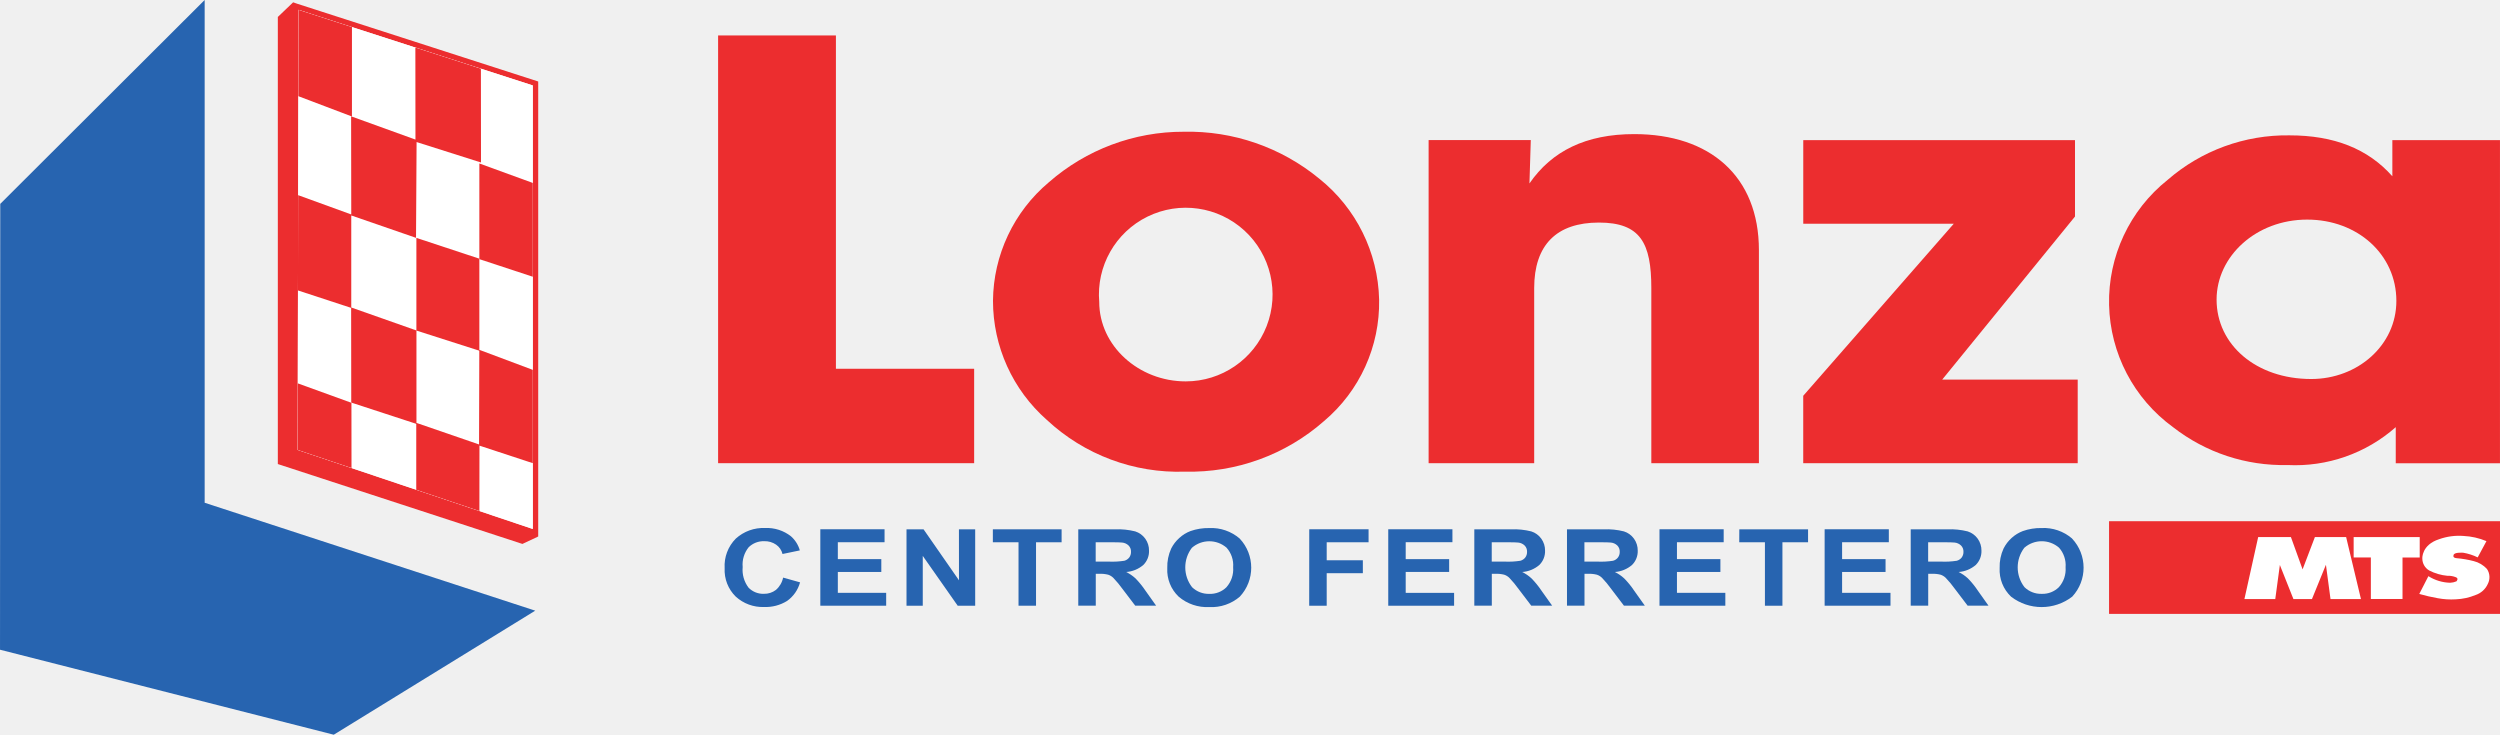
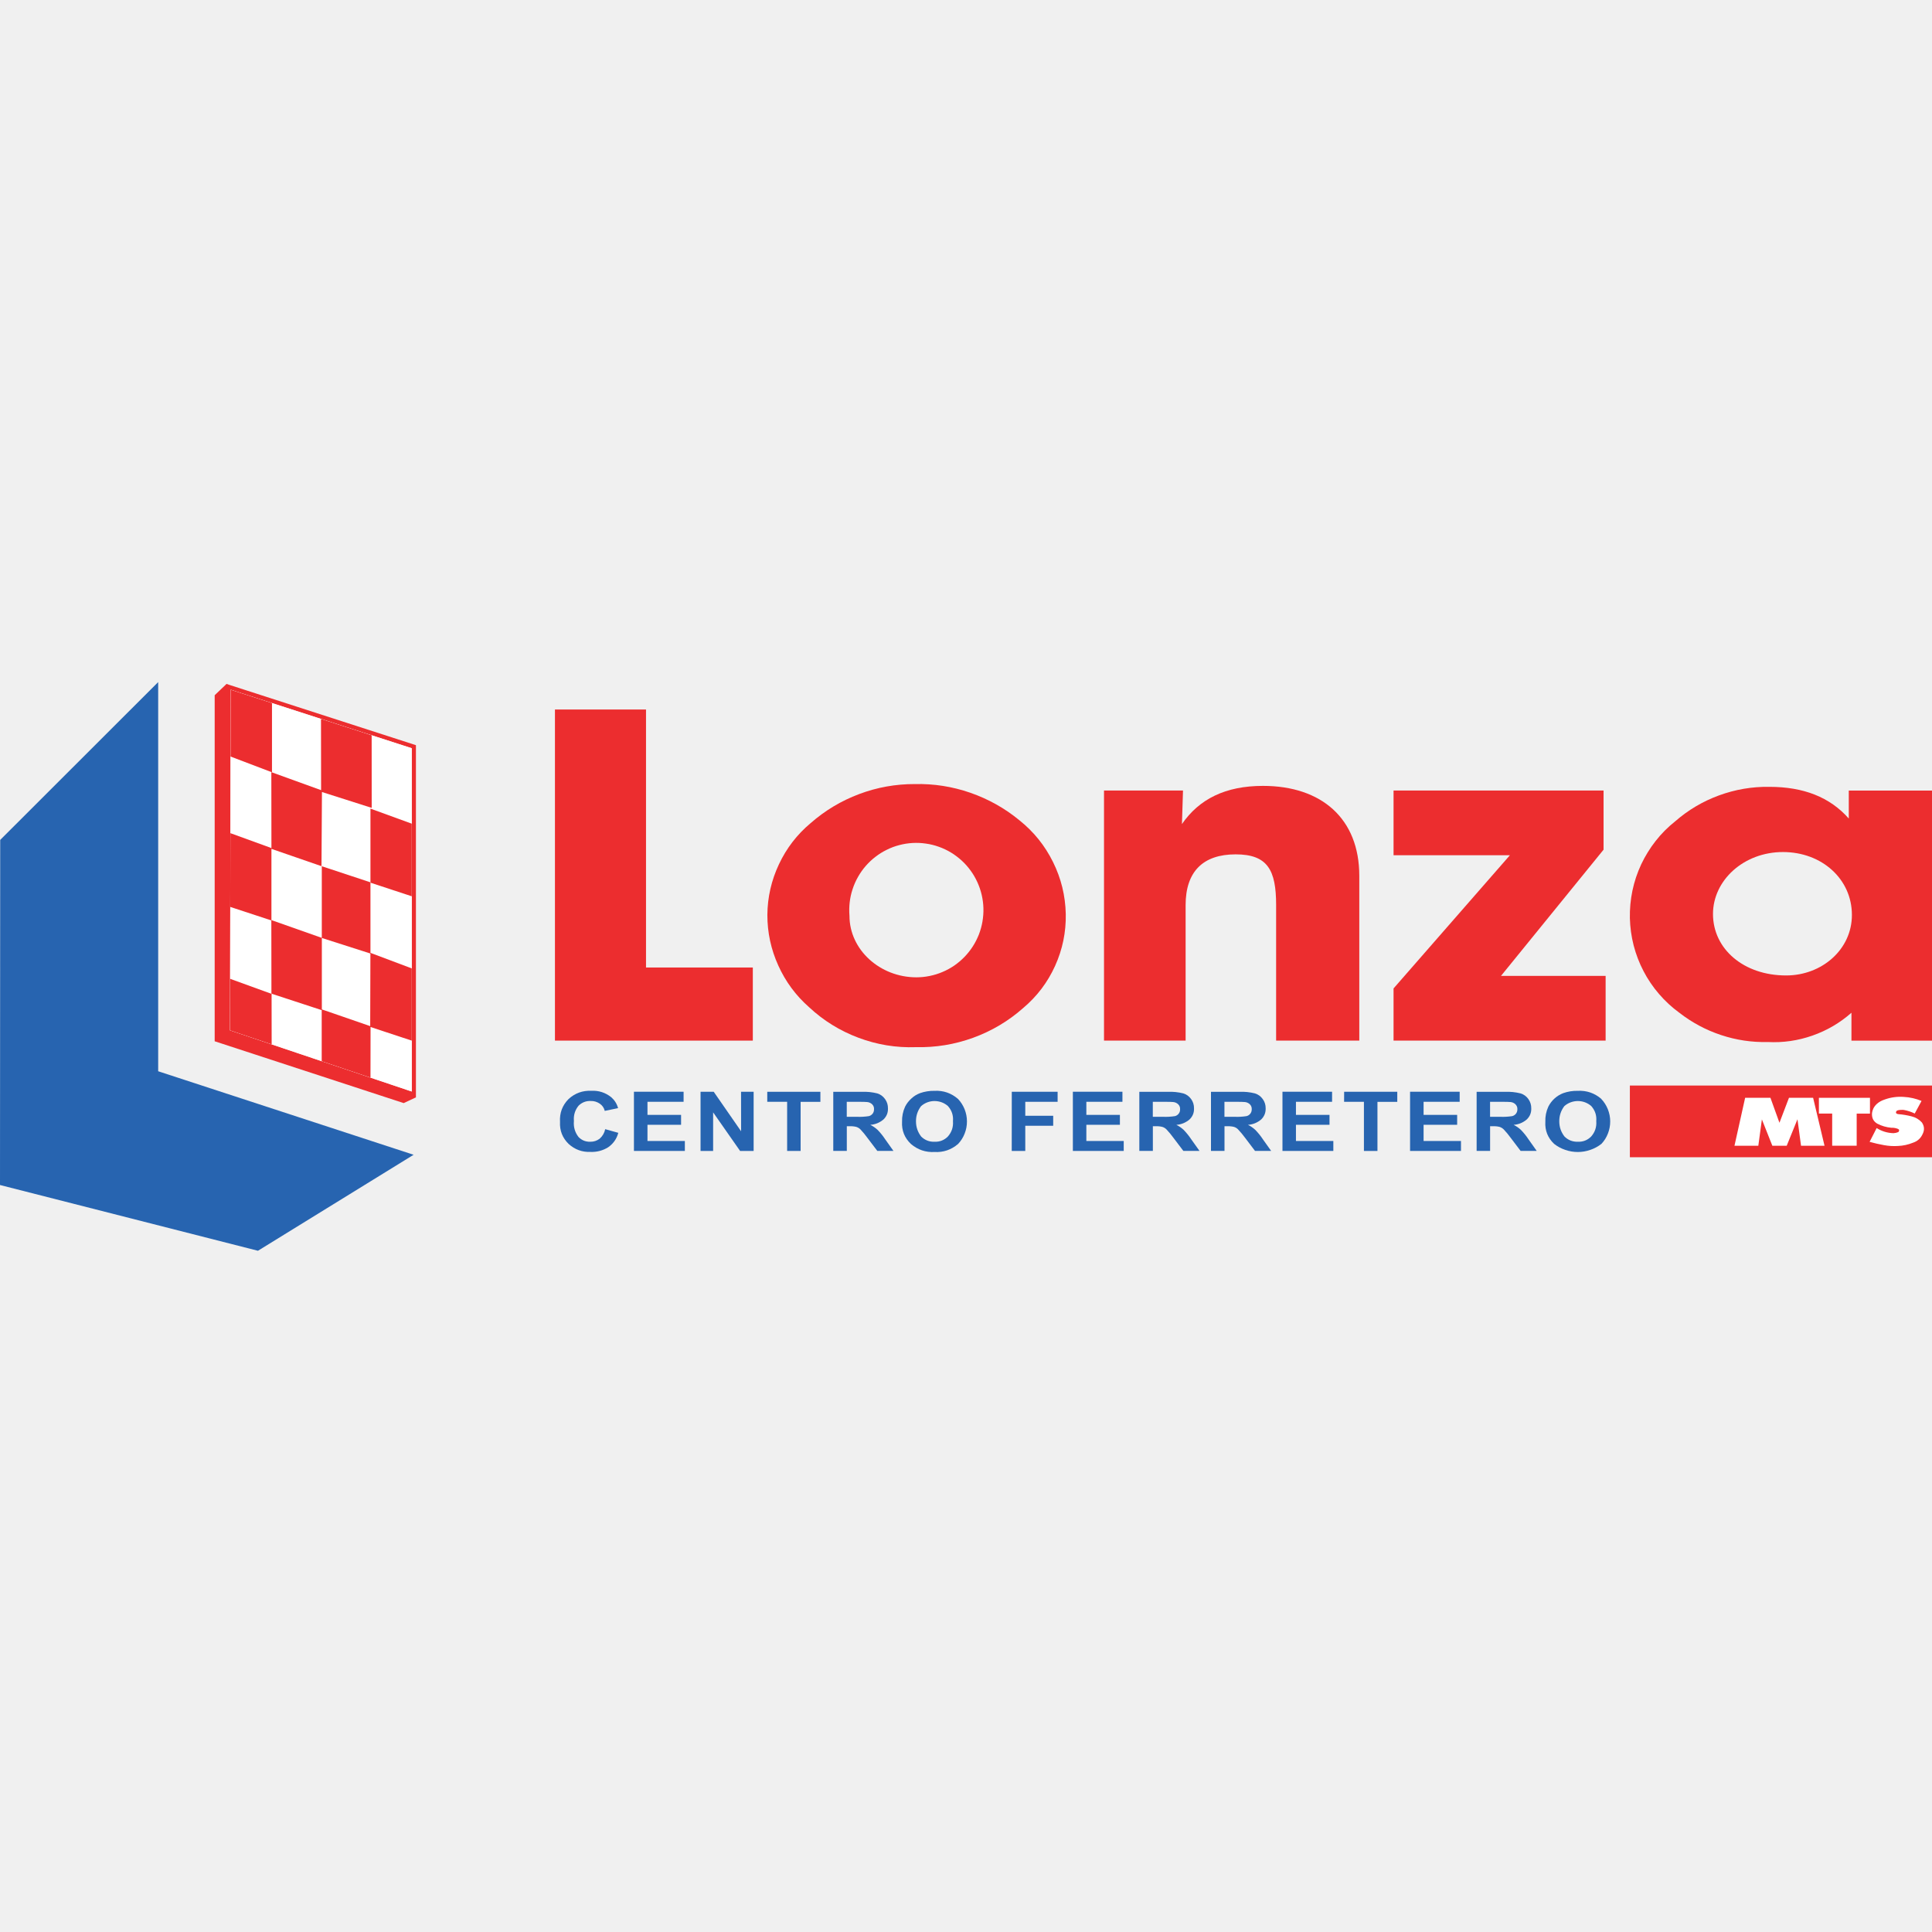
- <svg xmlns="http://www.w3.org/2000/svg" width="200" height="58.778" viewBox="0 0 200 58.778">
+ <svg xmlns="http://www.w3.org/2000/svg" width="200" zoomAndPan="magnify" viewBox="0 0 150 150" height="200" preserveAspectRatio="xMidYMid meet" version="1.0">
  <defs>
-     <clipPath id="clip-path">
-       <path id="Trazado_186" data-name="Trazado 186" d="M98.884,705.586l18.742,6.048v35.482l-18.812-6.324Z" transform="translate(-98.814 -705.586)" fill="none" clip-rule="evenodd" />
+     <clipPath id="ae1717cf9a">
+       <path d="M 0 52.91 L 33 52.91 L 33 97.16 L 0 97.16 Z M 0 52.91 " clip-rule="nonzero" />
+     </clipPath>
+     <clipPath id="69eee91102">
+       <path d="M 17.859 75 L 22 75 L 22 83 L 17.859 83 Z M 17.859 75 " clip-rule="nonzero" />
+     </clipPath>
+     <clipPath id="bb08db30bd">
+       <path d="M 17.91 53.551 L 31.969 58.094 L 31.969 84.746 L 17.859 79.996 Z M 17.91 53.551 " clip-rule="evenodd" />
+     </clipPath>
+     <clipPath id="df148162b2">
+       <path d="M 28 62 L 32 62 L 32 70 L 28 70 Z M 28 62 " clip-rule="nonzero" />
+     </clipPath>
+     <clipPath id="776dd301ca">
+       <path d="M 17.91 53.551 L 31.969 58.094 L 31.969 84.746 L 17.859 79.996 Z M 17.91 53.551 " clip-rule="evenodd" />
+     </clipPath>
+     <clipPath id="3db0fd4624">
+       <path d="M 17.859 55 L 32 55 L 32 85 L 17.859 85 Z M 17.859 55 " clip-rule="nonzero" />
+     </clipPath>
+     <clipPath id="cc07e674c7">
+       <path d="M 17.91 53.551 L 31.969 58.094 L 31.969 84.746 L 17.859 79.996 Z M 17.91 53.551 " clip-rule="evenodd" />
+     </clipPath>
+     <clipPath id="b6ba86a5f6">
+       <path d="M 17.859 53.551 L 22 53.551 L 22 60 L 17.859 60 Z M 17.859 53.551 " clip-rule="nonzero" />
+     </clipPath>
+     <clipPath id="4290597545">
+       <path d="M 17.91 53.551 L 31.969 58.094 L 31.969 84.746 L 17.859 79.996 Z M 17.91 53.551 " clip-rule="evenodd" />
    </clipPath>
  </defs>
-   <g id="Grupo_68" data-name="Grupo 68" transform="translate(-54.463 -704.117)">
-     <g id="Grupo_32" data-name="Grupo 32" transform="translate(111.911 706.953)">
-       <path id="Trazado_159" data-name="Trazado 159" d="M170.89,709.4h-9.425v34.219h20.484v-7.554H170.89Z" transform="translate(-161.465 -709.4)" fill="#ec2d2f" fill-rule="evenodd" />
-       <path id="Trazado_160" data-name="Trazado 160" d="M228.524,727.5a16.49,16.49,0,0,0-10.841-3.752,16.318,16.318,0,0,0-10.787,4.041,12.518,12.518,0,0,0-4.471,9.483,12.7,12.7,0,0,0,4.306,9.528,15.435,15.435,0,0,0,11.059,4.141,16.24,16.24,0,0,0,11.117-4.045,12.413,12.413,0,0,0,4.409-9.718A12.757,12.757,0,0,0,228.524,727.5Zm-10.68,16.22c-3.757,0-6.919-2.84-6.919-6.354a6.946,6.946,0,1,1,6.919,6.354Z" transform="translate(-180.434 -716.045)" fill="#ec2d2f" fill-rule="evenodd" />
-       <path id="Trazado_161" data-name="Trazado 161" d="M283.792,724.1c-3.868,0-6.592,1.346-8.388,3.947l.107-3.468h-8.174v25.847h8.446V736.42c0-3.46,1.8-5.243,5.177-5.243,3.323,0,4.194,1.635,4.194,5.243v14.007h8.607V733.39C293.762,727.47,289.84,724.1,283.792,724.1Z" transform="translate(-210.496 -716.208)" fill="#ec2d2f" fill-rule="evenodd" />
-       <path id="Trazado_162" data-name="Trazado 162" d="M344.9,731.107v-6.114H323.161v6.692H335.2l-12.042,13.763v5.391h21.958v-6.688H334.278Z" transform="translate(-236.348 -716.621)" fill="#ec2d2f" fill-rule="evenodd" />
-       <path id="Trazado_163" data-name="Trazado 163" d="M391.39,724.67v2.89c-1.961-2.213-4.685-3.274-8.228-3.274a14.537,14.537,0,0,0-9.751,3.563,12.436,12.436,0,0,0,.434,19.782,14.352,14.352,0,0,0,9.156,3.03,12.169,12.169,0,0,0,8.661-3.03v2.886H400V724.67ZM384.9,743.779c-4.409,0-7.571-2.745-7.571-6.353,0-3.467,3.162-6.4,7.245-6.4,4.033,0,7.137,2.794,7.137,6.5C391.716,741.084,388.612,743.779,384.9,743.779Z" transform="translate(-257.45 -716.294)" fill="#ec2d2f" fill-rule="evenodd" />
-     </g>
-     <path id="Trazado_164" data-name="Trazado 164" d="M54.484,720.427l16.352-16.311v40.222l26.445,8.632-16.117,9.924-26.7-6.8Z" transform="translate(0 0)" fill="#2764b0" />
-     <path id="Trazado_165" data-name="Trazado 165" d="M97.368,704.566l-.281-.1h0l-1.226,1.172v35.767l19.568,6.39,1.263-.594-.2-.069h0l.2.07V710.8Zm.149.5,18.742,6.048V746.6l-18.812-6.325Z" transform="translate(-19.172 -0.164)" fill="#ec2d2f" fill-rule="evenodd" />
-     <g id="Grupo_33" data-name="Grupo 33" transform="translate(112.436 746.357)">
-       <path id="Trazado_166" data-name="Trazado 166" d="M166.541,787.748a1.523,1.523,0,0,1-.958.31,1.632,1.632,0,0,1-1.229-.49,2.362,2.362,0,0,1-.471-1.653,2.2,2.2,0,0,1,.477-1.58,1.7,1.7,0,0,1,1.251-.487,1.585,1.585,0,0,1,.945.276,1.272,1.272,0,0,1,.515.749l1.384-.288a2.353,2.353,0,0,0-.708-1.128,3.121,3.121,0,0,0-2.067-.664,3.278,3.278,0,0,0-2.345.847,3.088,3.088,0,0,0-.894,2.37,2.967,2.967,0,0,0,.888,2.272,3.192,3.192,0,0,0,2.269.831,3.257,3.257,0,0,0,1.836-.484,2.684,2.684,0,0,0,1.04-1.488l-1.356-.38A1.774,1.774,0,0,1,166.541,787.748Z" transform="translate(-162.442 -782.793)" fill="#2764b0" fill-rule="evenodd" />
-       <path id="Trazado_167" data-name="Trazado 167" d="M178.1,786.4h3.479v-1.027H178.1v-1.352h3.738v-1.037H176.7V789.1h5.268v-1.03H178.1Z" transform="translate(-169.047 -782.883)" fill="#2764b0" fill-rule="evenodd" />
-       <path id="Trazado_168" data-name="Trazado 168" d="M193.737,787.067l-2.835-4.08h-1.362V789.1h1.3v-3.985l2.794,3.985h1.4v-6.112h-1.3Z" transform="translate(-174.992 -782.883)" fill="#2764b0" fill-rule="evenodd" />
-       <path id="Trazado_169" data-name="Trazado 169" d="M202.4,784.024h2.054V789.1h1.4v-5.075H207.9v-1.037h-5.5Z" transform="translate(-180.945 -782.883)" fill="#2764b0" fill-rule="evenodd" />
-       <path id="Trazado_170" data-name="Trazado 170" d="M219.709,786.918a3.184,3.184,0,0,0-.749-.512,2.35,2.35,0,0,0,1.372-.562,1.524,1.524,0,0,0,.458-1.138,1.6,1.6,0,0,0-.3-.964,1.571,1.571,0,0,0-.806-.585,5.631,5.631,0,0,0-1.612-.164h-2.942V789.1h1.4v-2.55h.285a2.516,2.516,0,0,1,.7.07,1.052,1.052,0,0,1,.42.256,8.162,8.162,0,0,1,.74.894l1.011,1.33h1.672l-.847-1.191A7.086,7.086,0,0,0,219.709,786.918Zm-2.149-1.343h-1.037v-1.548h1.09c.569,0,.907.006,1.021.023a.855.855,0,0,1,.525.24.669.669,0,0,1,.189.5.729.729,0,0,1-.142.458.747.747,0,0,1-.392.259A6.312,6.312,0,0,1,217.56,785.574Z" transform="translate(-186.841 -782.886)" fill="#2764b0" fill-rule="evenodd" />
-       <path id="Trazado_171" data-name="Trazado 171" d="M231.744,782.8a4.267,4.267,0,0,0-1.495.241,2.774,2.774,0,0,0-.894.553,2.87,2.87,0,0,0-.645.838,3.505,3.505,0,0,0-.316,1.567,2.944,2.944,0,0,0,.913,2.291,3.506,3.506,0,0,0,2.455.831,3.468,3.468,0,0,0,2.436-.834,3.4,3.4,0,0,0-.01-4.646A3.476,3.476,0,0,0,231.744,782.8Zm1.384,4.734a1.862,1.862,0,0,1-1.372.531,1.9,1.9,0,0,1-1.378-.534,2.585,2.585,0,0,1-.016-3.151,2.116,2.116,0,0,1,2.777-.009,2.1,2.1,0,0,1,.525,1.567A2.153,2.153,0,0,1,233.128,787.532Z" transform="translate(-192.985 -782.795)" fill="#2764b0" fill-rule="evenodd" />
-       <path id="Trazado_172" data-name="Trazado 172" d="M249.542,789.1h1.4v-2.6h2.892v-1.034h-2.892v-1.444h3.35v-1.037h-4.746Z" transform="translate(-202.779 -782.883)" fill="#2764b0" fill-rule="evenodd" />
-       <path id="Trazado_173" data-name="Trazado 173" d="M262.716,786.4h3.476v-1.027h-3.476v-1.352h3.738v-1.037H261.32V789.1h5.268v-1.03h-3.871Z" transform="translate(-208.233 -782.883)" fill="#2764b0" fill-rule="evenodd" />
-       <path id="Trazado_174" data-name="Trazado 174" d="M278.718,786.918a3.1,3.1,0,0,0-.746-.512,2.348,2.348,0,0,0,1.371-.562,1.524,1.524,0,0,0,.459-1.138,1.607,1.607,0,0,0-.3-.964,1.571,1.571,0,0,0-.806-.585,5.634,5.634,0,0,0-1.612-.164h-2.942V789.1h1.4v-2.55h.285a2.511,2.511,0,0,1,.7.07,1.049,1.049,0,0,1,.42.256,8.224,8.224,0,0,1,.739.894l1.012,1.33h1.671l-.847-1.191A6.835,6.835,0,0,0,278.718,786.918Zm-2.149-1.343h-1.033v-1.548h1.09c.569,0,.907.006,1.021.023a.858.858,0,0,1,.525.24.671.671,0,0,1,.189.5.725.725,0,0,1-.142.458.747.747,0,0,1-.392.259A6.33,6.33,0,0,1,276.569,785.574Z" transform="translate(-214.17 -782.886)" fill="#2764b0" fill-rule="evenodd" />
-       <path id="Trazado_175" data-name="Trazado 175" d="M292.527,786.918a3.1,3.1,0,0,0-.746-.512,2.359,2.359,0,0,0,1.372-.562,1.536,1.536,0,0,0,.458-1.138,1.6,1.6,0,0,0-.3-.964,1.571,1.571,0,0,0-.806-.585,5.632,5.632,0,0,0-1.612-.164h-2.942V789.1h1.4v-2.55h.285a2.515,2.515,0,0,1,.7.07,1.051,1.051,0,0,1,.42.256,8.147,8.147,0,0,1,.74.894l1.011,1.33h1.672l-.847-1.191A6.583,6.583,0,0,0,292.527,786.918Zm-2.149-1.343h-1.033v-1.548h1.09c.565,0,.907.006,1.021.023a.855.855,0,0,1,.525.24.669.669,0,0,1,.189.5.725.725,0,0,1-.142.458.745.745,0,0,1-.392.259A6.318,6.318,0,0,1,290.378,785.574Z" transform="translate(-220.565 -782.886)" fill="#2764b0" fill-rule="evenodd" />
-       <path id="Trazado_176" data-name="Trazado 176" d="M303.135,786.4h3.476v-1.027h-3.476v-1.352h3.738v-1.037h-5.135V789.1h5.268v-1.03h-3.871Z" transform="translate(-226.952 -782.883)" fill="#2764b0" fill-rule="evenodd" />
-       <path id="Trazado_177" data-name="Trazado 177" d="M313.622,784.024h2.054V789.1h1.4v-5.075h2.051v-1.037h-5.5Z" transform="translate(-232.455 -782.883)" fill="#2764b0" fill-rule="evenodd" />
-       <path id="Trazado_178" data-name="Trazado 178" d="M327.744,786.4h3.476v-1.027h-3.476v-1.352h3.738v-1.037h-5.135V789.1h5.268v-1.03h-3.871Z" transform="translate(-238.349 -782.883)" fill="#2764b0" fill-rule="evenodd" />
-       <path id="Trazado_179" data-name="Trazado 179" d="M358.224,783.639a3.484,3.484,0,0,0-2.446-.841,4.269,4.269,0,0,0-1.495.241,2.837,2.837,0,0,0-.9.553,2.914,2.914,0,0,0-.641.838,3.456,3.456,0,0,0-.316,1.567,2.944,2.944,0,0,0,.913,2.291,4.009,4.009,0,0,0,4.892,0,3.406,3.406,0,0,0-.01-4.646Zm-1.062,3.893a1.861,1.861,0,0,1-1.371.531,1.891,1.891,0,0,1-1.378-.534,2.585,2.585,0,0,1-.015-3.151,2.116,2.116,0,0,1,2.778-.009,2.105,2.105,0,0,1,.525,1.567A2.154,2.154,0,0,1,357.162,787.532Z" transform="translate(-250.427 -782.795)" fill="#2764b0" fill-rule="evenodd" />
-       <path id="Trazado_180" data-name="Trazado 180" d="M343.746,786.918a3.093,3.093,0,0,0-.746-.512,2.358,2.358,0,0,0,1.371-.562,1.536,1.536,0,0,0,.458-1.138,1.608,1.608,0,0,0-.3-.964,1.571,1.571,0,0,0-.806-.585,5.634,5.634,0,0,0-1.612-.164h-2.942V789.1h1.4v-2.55h.284a2.513,2.513,0,0,1,.7.07,1.072,1.072,0,0,1,.42.256,8.239,8.239,0,0,1,.739.894l1.011,1.33h1.668l-.843-1.191A6.832,6.832,0,0,0,343.746,786.918Zm-2.149-1.343h-1.033v-1.548h1.09c.566,0,.907.006,1.021.023a.855.855,0,0,1,.524.24.67.67,0,0,1,.19.5.729.729,0,0,1-.142.458.747.747,0,0,1-.392.259A6.331,6.331,0,0,1,341.6,785.574Z" transform="translate(-244.285 -782.886)" fill="#2764b0" fill-rule="evenodd" />
-     </g>
-     <path id="Trazado_181" data-name="Trazado 181" d="M98.884,705.586l18.742,6.048v35.482l-18.812-6.324Z" transform="translate(-20.539 -0.68)" fill="#fff" fill-rule="evenodd" />
-     <g id="Grupo_36" data-name="Grupo 36" transform="translate(78.274 704.905)">
-       <g id="Grupo_35" data-name="Grupo 35" transform="translate(0 0)" clip-path="url(#clip-path)">
-         <g id="Grupo_34" data-name="Grupo 34" transform="translate(-0.919 -0.442)">
-           <path id="Trazado_182" data-name="Trazado 182" d="M97.55,760.779l-.017,7.654,5,1.874-.008-7.724Z" transform="translate(-97.302 -730.704)" fill="#ec2d2f" fill-rule="evenodd" />
-           <path id="Trazado_183" data-name="Trazado 183" d="M125.891,728.476l0,7.654,5.189,1.709v-7.472Z" transform="translate(-110.435 -715.745)" fill="#ec2d2f" fill-rule="evenodd" />
-           <path id="Trazado_184" data-name="Trazado 184" d="M117.41,737.1l-4.851-1.819v-7.292l-5.037-1.664,0,7.406-5.21-1.837V724.53l5.181,1.791.045-7.663,5.153,1.635-.008-7.567-5.243-1.75.008,7.485L102.3,716.6l.012,7.851-5.19-1.886-.02,7.654,5.2,1.705.009,7.576,5.2,1.7v7.521l5.049,1.333.008-7.109,4.909,1.615Zm-4.875,5.751-5.008-1.725v-7.386l5.028,1.609Z" transform="translate(-97.103 -707.64)" fill="#ec2d2f" fill-rule="evenodd" />
-           <path id="Trazado_185" data-name="Trazado 185" d="M102.477,706.477l-5.119-1.713-.017,7.026,5.136,1.948Z" transform="translate(-97.213 -704.763)" fill="#ec2d2f" fill-rule="evenodd" />
-         </g>
-       </g>
-     </g>
-     <rect id="Rectángulo_30" data-name="Rectángulo 30" width="31.276" height="7.414" transform="translate(223.187 745.814)" fill="#ec2d2f" />
-     <g id="Grupo_37" data-name="Grupo 37" transform="translate(234.021 746.972)">
-       <path id="Trazado_187" data-name="Trazado 187" d="M390,784.148l-1.1,4.956h2.468l.367-2.724,1.084,2.724h1.484l1.117-2.741.367,2.741h2.435l-1.185-4.956h-2.5l-.984,2.582-.933-2.582Z" transform="translate(-388.904 -784.036)" fill="#fff" fill-rule="evenodd" />
-       <path id="Trazado_188" data-name="Trazado 188" d="M405.173,784.148h5.285v1.634h-1.376V789.1h-2.533v-3.322h-1.376Z" transform="translate(-396.439 -784.036)" fill="#fff" fill-rule="evenodd" />
-       <path id="Trazado_189" data-name="Trazado 189" d="M414.951,788.6a14.524,14.524,0,0,0,1.467.339,5.928,5.928,0,0,0,1.458.091,4.64,4.64,0,0,0,1.578-.345,1.64,1.64,0,0,0,.98-.886,1.177,1.177,0,0,0-.07-1.2,2.134,2.134,0,0,0-1.057-.626,8.093,8.093,0,0,0-1.353-.232c-.367-.028-.26-.239-.26-.239.014-.253.726-.2.775-.2a4.285,4.285,0,0,1,1.156.373l.7-1.3a5.373,5.373,0,0,0-1.84-.415,4.718,4.718,0,0,0-1.945.26c-1.416.457-1.345,1.541-1.345,1.541a1.11,1.11,0,0,0,.542.957,3.957,3.957,0,0,0,1.459.429,1.649,1.649,0,0,1,.641.1c.325.1.085.345.085.345a1.405,1.405,0,0,1-.5.113,3.418,3.418,0,0,1-1.741-.528Z" transform="translate(-400.967 -783.939)" fill="#fff" fill-rule="evenodd" />
+   <path fill="#ec2d2f" d="M 50.156 55.086 L 43.086 55.086 L 43.086 80.793 L 58.449 80.793 L 58.449 75.117 L 50.156 75.117 Z M 50.156 55.086 " fill-opacity="1" fill-rule="evenodd" />
+   <path fill="#ec2d2f" d="M 79.152 63.691 C 78.012 62.75 76.738 62.039 75.34 61.551 C 73.941 61.066 72.504 60.84 71.023 60.875 C 69.535 60.871 68.094 61.129 66.703 61.652 C 65.309 62.176 64.051 62.93 62.934 63.91 C 61.879 64.793 61.062 65.859 60.477 67.102 C 59.891 68.348 59.59 69.656 59.578 71.035 C 59.578 72.402 59.859 73.711 60.426 74.961 C 60.988 76.207 61.781 77.285 62.809 78.191 C 63.93 79.238 65.211 80.031 66.648 80.57 C 68.086 81.109 69.57 81.355 71.102 81.301 C 72.633 81.336 74.117 81.094 75.559 80.57 C 76.996 80.047 78.293 79.277 79.441 78.262 C 80.512 77.359 81.34 76.266 81.918 74.988 C 82.496 73.707 82.773 72.367 82.746 70.961 C 82.715 69.543 82.387 68.199 81.758 66.93 C 81.129 65.656 80.262 64.578 79.152 63.691 Z M 71.145 75.879 C 68.324 75.879 65.953 73.742 65.953 71.105 C 65.926 70.758 65.93 70.41 65.969 70.062 C 66.008 69.715 66.082 69.375 66.191 69.047 C 66.297 68.715 66.438 68.395 66.609 68.094 C 66.781 67.789 66.98 67.504 67.207 67.242 C 67.438 66.977 67.688 66.738 67.965 66.527 C 68.242 66.312 68.535 66.129 68.848 65.977 C 69.16 65.82 69.484 65.699 69.82 65.613 C 70.16 65.523 70.5 65.469 70.848 65.449 C 71.195 65.43 71.543 65.445 71.887 65.496 C 72.234 65.543 72.57 65.629 72.898 65.746 C 73.227 65.863 73.539 66.012 73.836 66.191 C 74.133 66.371 74.41 66.582 74.668 66.816 C 74.926 67.051 75.156 67.312 75.359 67.594 C 75.566 67.875 75.738 68.176 75.883 68.492 C 76.027 68.809 76.141 69.141 76.219 69.48 C 76.297 69.82 76.344 70.164 76.352 70.512 C 76.363 70.859 76.336 71.207 76.277 71.551 C 76.219 71.895 76.125 72.227 76 72.555 C 75.871 72.879 75.715 73.188 75.527 73.48 C 75.34 73.773 75.121 74.047 74.879 74.297 C 74.637 74.547 74.371 74.77 74.086 74.969 C 73.797 75.164 73.492 75.332 73.172 75.465 C 72.852 75.602 72.52 75.703 72.18 75.773 C 71.836 75.844 71.492 75.879 71.145 75.879 Z M 71.145 75.879 " fill-opacity="1" fill-rule="evenodd" />
+   <path fill="#ec2d2f" d="M 98.059 61.016 C 95.156 61.016 93.113 62.027 91.766 63.98 L 91.848 61.375 L 85.715 61.375 L 85.715 80.793 L 92.051 80.793 L 92.051 70.27 C 92.051 67.672 93.402 66.332 95.934 66.332 C 98.426 66.332 99.078 67.559 99.078 70.27 L 99.078 80.793 L 105.535 80.793 L 105.535 67.996 C 105.535 63.547 102.594 61.016 98.059 61.016 Z M 98.059 61.016 " fill-opacity="1" fill-rule="evenodd" />
+   <path fill="#ec2d2f" d="M 124.5 65.969 L 124.5 61.375 L 108.195 61.375 L 108.195 66.402 L 117.227 66.402 L 108.195 76.742 L 108.195 80.793 L 124.66 80.793 L 124.66 75.77 L 116.535 75.77 Z M 124.5 65.969 " fill-opacity="1" fill-rule="evenodd" />
+   <path fill="#ec2d2f" d="M 143.539 61.379 L 143.539 63.551 C 142.07 61.887 140.027 61.09 137.371 61.09 C 136.027 61.07 134.727 61.293 133.465 61.754 C 132.207 62.215 131.07 62.887 130.059 63.77 C 129.777 63.992 129.512 64.23 129.258 64.484 C 129.004 64.738 128.77 65.004 128.547 65.289 C 128.324 65.57 128.121 65.863 127.934 66.168 C 127.746 66.473 127.574 66.785 127.422 67.109 C 127.27 67.438 127.137 67.77 127.023 68.109 C 126.91 68.449 126.816 68.793 126.742 69.145 C 126.668 69.496 126.617 69.848 126.582 70.207 C 126.551 70.562 126.535 70.922 126.543 71.277 C 126.551 71.637 126.582 71.992 126.629 72.348 C 126.68 72.703 126.746 73.055 126.836 73.402 C 126.926 73.75 127.035 74.09 127.164 74.426 C 127.293 74.758 127.438 75.086 127.605 75.402 C 127.77 75.723 127.953 76.027 128.156 76.324 C 128.355 76.621 128.574 76.906 128.809 77.176 C 129.043 77.449 129.289 77.703 129.555 77.949 C 129.816 78.191 130.094 78.418 130.383 78.629 C 131.363 79.391 132.441 79.969 133.617 80.359 C 134.797 80.75 136.008 80.934 137.25 80.902 C 138.438 80.965 139.594 80.797 140.719 80.402 C 141.844 80.008 142.852 79.418 143.746 78.629 L 143.746 80.797 L 150 80.797 L 150 61.379 Z M 138.672 75.734 C 135.367 75.734 132.996 73.672 132.996 70.961 C 132.996 68.359 135.367 66.152 138.43 66.152 C 141.453 66.152 143.781 68.254 143.781 71.035 C 143.785 73.711 141.457 75.734 138.672 75.734 Z M 138.672 75.734 " fill-opacity="1" fill-rule="evenodd" />
+   <g clip-path="url(#ae1717cf9a)">
+     <path fill="#2764b0" d="M 0.016 65.211 L 12.281 52.957 L 12.281 83.172 L 32.113 89.656 L 20.027 97.109 L 0 92.004 Z M 0.016 65.211 " fill-opacity="1" fill-rule="nonzero" />
+   </g>
+   <path fill="#ec2d2f" d="M 17.801 53.172 L 17.59 53.098 L 16.668 53.977 L 16.668 80.844 L 31.344 85.645 L 32.293 85.199 L 32.145 85.148 L 32.293 85.199 L 32.293 57.855 Z M 17.91 53.547 L 31.969 58.09 L 31.969 84.746 L 17.859 79.996 Z M 17.91 53.547 " fill-opacity="1" fill-rule="evenodd" />
+   <path fill="#2764b0" d="M 46.555 88.41 C 46.34 88.57 46.102 88.648 45.836 88.645 C 45.473 88.656 45.168 88.535 44.914 88.273 C 44.633 87.906 44.516 87.492 44.559 87.031 C 44.52 86.59 44.641 86.191 44.918 85.848 C 45.18 85.59 45.492 85.469 45.855 85.48 C 46.117 85.473 46.352 85.543 46.566 85.688 C 46.766 85.824 46.895 86.012 46.953 86.25 L 47.988 86.035 C 47.895 85.699 47.719 85.418 47.457 85.188 C 47.004 84.828 46.488 84.66 45.91 84.688 C 45.234 84.66 44.648 84.871 44.148 85.324 C 43.66 85.816 43.438 86.41 43.48 87.105 C 43.445 87.773 43.668 88.344 44.145 88.812 C 44.629 89.25 45.195 89.461 45.848 89.434 C 46.344 89.453 46.801 89.332 47.223 89.07 C 47.617 88.793 47.879 88.422 48.004 87.953 L 46.988 87.668 C 46.926 87.965 46.781 88.211 46.555 88.41 Z M 46.555 88.41 " fill-opacity="1" fill-rule="evenodd" />
+   <path fill="#2764b0" d="M 50.27 87.328 L 52.879 87.328 L 52.879 86.559 L 50.27 86.559 L 50.27 85.543 L 53.074 85.543 L 53.074 84.762 L 49.219 84.762 L 49.219 89.359 L 53.172 89.359 L 53.172 88.586 L 50.27 88.586 Z M 50.27 87.328 " fill-opacity="1" fill-rule="evenodd" />
+   <path fill="#2764b0" d="M 57.539 87.832 L 55.414 84.766 L 54.391 84.766 L 54.391 89.359 L 55.367 89.359 L 55.367 86.363 L 57.461 89.359 L 58.512 89.359 L 58.512 84.766 L 57.535 84.766 Z M 57.539 87.832 " fill-opacity="1" fill-rule="evenodd" />
+   <path fill="#2764b0" d="M 59.57 85.543 L 61.113 85.543 L 61.113 89.359 L 62.16 89.359 L 62.16 85.547 L 63.695 85.547 L 63.695 84.766 L 59.57 84.766 Z M 59.57 85.543 " fill-opacity="1" fill-rule="evenodd" />
+   <path fill="#2764b0" d="M 68.129 87.715 C 67.961 87.562 67.773 87.434 67.57 87.332 C 67.957 87.305 68.301 87.164 68.598 86.91 C 68.836 86.676 68.953 86.391 68.941 86.055 C 68.945 85.789 68.871 85.547 68.715 85.332 C 68.562 85.117 68.363 84.969 68.113 84.891 C 67.715 84.793 67.312 84.75 66.902 84.77 L 64.695 84.77 L 64.695 89.355 L 65.746 89.355 L 65.746 87.441 L 65.961 87.441 C 66.137 87.434 66.312 87.449 66.484 87.492 C 66.605 87.531 66.711 87.594 66.801 87.684 C 67 87.895 67.188 88.121 67.355 88.355 L 68.113 89.355 L 69.367 89.355 L 68.73 88.461 C 68.555 88.195 68.355 87.945 68.129 87.715 Z M 66.52 86.707 L 65.742 86.707 L 65.742 85.543 L 66.559 85.543 C 66.984 85.543 67.238 85.551 67.324 85.562 C 67.477 85.574 67.609 85.637 67.719 85.742 C 67.82 85.848 67.867 85.973 67.859 86.117 C 67.863 86.246 67.828 86.359 67.754 86.461 C 67.676 86.559 67.578 86.625 67.461 86.656 C 67.148 86.703 66.836 86.723 66.52 86.707 Z M 66.52 86.707 " fill-opacity="1" fill-rule="evenodd" />
+   <path fill="#2764b0" d="M 72.551 84.691 C 72.164 84.684 71.789 84.746 71.43 84.871 C 71.176 84.969 70.953 85.105 70.758 85.289 C 70.559 85.469 70.395 85.676 70.273 85.918 C 70.102 86.293 70.023 86.684 70.035 87.094 C 70 87.773 70.23 88.348 70.723 88.816 C 71.254 89.27 71.867 89.477 72.562 89.441 C 73.254 89.477 73.863 89.266 74.391 88.812 C 74.609 88.578 74.781 88.309 74.898 88.004 C 75.016 87.703 75.074 87.391 75.074 87.066 C 75.074 86.742 75.012 86.43 74.895 86.129 C 74.773 85.828 74.605 85.559 74.383 85.324 C 73.855 84.867 73.246 84.656 72.551 84.691 Z M 73.586 88.246 C 73.301 88.527 72.957 88.66 72.559 88.645 C 72.156 88.66 71.812 88.523 71.523 88.246 C 71.254 87.898 71.117 87.504 71.117 87.062 C 71.113 86.625 71.246 86.23 71.512 85.879 C 71.656 85.754 71.816 85.656 71.996 85.586 C 72.176 85.52 72.359 85.484 72.551 85.484 C 72.742 85.484 72.93 85.516 73.109 85.582 C 73.289 85.648 73.449 85.746 73.594 85.871 C 73.895 86.207 74.027 86.602 73.988 87.047 C 74.023 87.504 73.891 87.902 73.586 88.246 Z M 73.586 88.246 " fill-opacity="1" fill-rule="evenodd" />
+   <path fill="#2764b0" d="M 78.551 89.359 L 79.602 89.359 L 79.602 87.406 L 81.77 87.406 L 81.77 86.629 L 79.602 86.629 L 79.602 85.543 L 82.113 85.543 L 82.113 84.766 L 78.555 84.766 Z M 78.551 89.359 " fill-opacity="1" fill-rule="evenodd" />
+   <path fill="#2764b0" d="M 84.344 87.328 L 86.949 87.328 L 86.949 86.559 L 84.344 86.559 L 84.344 85.543 L 87.145 85.543 L 87.145 84.762 L 83.297 84.762 L 83.297 89.359 L 87.246 89.359 L 87.246 88.586 L 84.344 88.586 Z M 84.344 87.328 " fill-opacity="1" fill-rule="evenodd" />
+   <path fill="#2764b0" d="M 91.891 87.715 C 91.723 87.562 91.535 87.434 91.332 87.332 C 91.719 87.305 92.062 87.164 92.359 86.91 C 92.598 86.676 92.715 86.391 92.703 86.055 C 92.707 85.789 92.633 85.547 92.48 85.332 C 92.324 85.117 92.125 84.969 91.875 84.891 C 91.477 84.793 91.074 84.75 90.664 84.77 L 88.457 84.77 L 88.457 89.355 L 89.508 89.355 L 89.508 87.441 L 89.723 87.441 C 89.898 87.434 90.074 87.449 90.246 87.492 C 90.367 87.531 90.473 87.594 90.562 87.684 C 90.762 87.895 90.949 88.121 91.117 88.355 L 91.875 89.355 L 93.129 89.355 L 92.492 88.461 C 92.316 88.195 92.113 87.945 91.891 87.715 Z M 90.277 86.707 L 89.504 86.707 L 89.504 85.543 L 90.32 85.543 C 90.75 85.543 91.004 85.551 91.086 85.562 C 91.238 85.574 91.371 85.637 91.48 85.742 C 91.582 85.848 91.629 85.973 91.621 86.117 C 91.629 86.246 91.594 86.359 91.516 86.461 C 91.441 86.559 91.344 86.625 91.223 86.656 C 90.91 86.703 90.594 86.723 90.277 86.707 Z M 90.277 86.707 " fill-opacity="1" fill-rule="evenodd" />
+   <path fill="#2764b0" d="M 97.453 87.715 C 97.285 87.562 97.098 87.434 96.891 87.332 C 97.281 87.305 97.625 87.164 97.922 86.91 C 98.16 86.676 98.273 86.391 98.266 86.055 C 98.27 85.789 98.195 85.547 98.039 85.332 C 97.887 85.117 97.684 84.969 97.434 84.891 C 97.039 84.793 96.633 84.75 96.227 84.77 L 94.02 84.77 L 94.02 89.355 L 95.07 89.355 L 95.07 87.441 L 95.281 87.441 C 95.461 87.434 95.637 87.449 95.809 87.492 C 95.93 87.531 96.035 87.594 96.121 87.684 C 96.324 87.895 96.508 88.121 96.68 88.355 L 97.438 89.355 L 98.691 89.355 L 98.055 88.461 C 97.879 88.191 97.676 87.945 97.453 87.715 Z M 95.84 86.707 L 95.066 86.707 L 95.066 85.543 L 95.883 85.543 C 96.305 85.543 96.562 85.551 96.648 85.562 C 96.801 85.574 96.934 85.637 97.043 85.742 C 97.145 85.848 97.191 85.973 97.184 86.117 C 97.188 86.246 97.152 86.359 97.078 86.461 C 97 86.559 96.902 86.625 96.781 86.656 C 96.469 86.703 96.156 86.723 95.84 86.707 Z M 95.84 86.707 " fill-opacity="1" fill-rule="evenodd" />
+   <path fill="#2764b0" d="M 100.617 87.328 L 103.223 87.328 L 103.223 86.559 L 100.617 86.559 L 100.617 85.543 L 103.422 85.543 L 103.422 84.762 L 99.57 84.762 L 99.57 89.359 L 103.52 89.359 L 103.52 88.586 L 100.617 88.586 Z M 100.617 87.328 " fill-opacity="1" fill-rule="evenodd" />
+   <path fill="#2764b0" d="M 104.355 85.543 L 105.895 85.543 L 105.895 89.359 L 106.945 89.359 L 106.945 85.547 L 108.484 85.547 L 108.484 84.766 L 104.359 84.766 Z M 104.355 85.543 " fill-opacity="1" fill-rule="evenodd" />
+   <path fill="#2764b0" d="M 110.527 87.328 L 113.133 87.328 L 113.133 86.559 L 110.527 86.559 L 110.527 85.543 L 113.328 85.543 L 113.328 84.762 L 109.477 84.762 L 109.477 89.359 L 113.43 89.359 L 113.43 88.586 L 110.527 88.586 Z M 110.527 87.328 " fill-opacity="1" fill-rule="evenodd" />
+   <path fill="#2764b0" d="M 124.328 85.32 C 123.801 84.867 123.188 84.656 122.492 84.691 C 122.109 84.684 121.734 84.742 121.371 84.871 C 121.121 84.965 120.895 85.105 120.695 85.285 C 120.496 85.465 120.336 85.676 120.215 85.914 C 120.043 86.289 119.965 86.684 119.98 87.094 C 119.941 87.773 120.172 88.348 120.664 88.812 C 120.926 89.016 121.215 89.172 121.527 89.277 C 121.844 89.387 122.168 89.441 122.5 89.441 C 122.832 89.441 123.152 89.387 123.469 89.277 C 123.781 89.172 124.07 89.016 124.332 88.812 C 124.555 88.578 124.723 88.309 124.84 88.004 C 124.957 87.703 125.016 87.391 125.016 87.066 C 125.016 86.742 124.953 86.43 124.836 86.129 C 124.715 85.828 124.547 85.559 124.324 85.324 Z M 123.531 88.246 C 123.246 88.527 122.902 88.66 122.504 88.645 C 122.102 88.656 121.758 88.523 121.469 88.242 C 121.199 87.895 121.062 87.504 121.062 87.062 C 121.059 86.621 121.191 86.227 121.457 85.875 C 121.602 85.75 121.762 85.652 121.941 85.586 C 122.121 85.52 122.309 85.484 122.5 85.484 C 122.691 85.484 122.875 85.516 123.055 85.582 C 123.234 85.648 123.398 85.746 123.543 85.871 C 123.84 86.207 123.973 86.598 123.934 87.047 C 123.969 87.504 123.836 87.902 123.531 88.246 Z M 123.531 88.246 " fill-opacity="1" fill-rule="evenodd" />
+   <path fill="#2764b0" d="M 118.074 87.715 C 117.906 87.562 117.723 87.434 117.516 87.332 C 117.906 87.305 118.246 87.164 118.543 86.91 C 118.781 86.676 118.898 86.391 118.887 86.055 C 118.891 85.789 118.816 85.547 118.664 85.332 C 118.512 85.117 118.309 84.969 118.059 84.891 C 117.66 84.793 117.258 84.75 116.848 84.77 L 114.645 84.77 L 114.645 89.355 L 115.691 89.355 L 115.691 87.441 L 115.906 87.441 C 116.082 87.434 116.258 87.449 116.43 87.492 C 116.551 87.531 116.656 87.598 116.746 87.684 C 116.945 87.895 117.133 88.121 117.301 88.355 L 118.059 89.355 L 119.309 89.355 L 118.676 88.461 C 118.5 88.195 118.301 87.945 118.074 87.715 Z M 116.465 86.707 L 115.688 86.707 L 115.688 85.543 L 116.508 85.543 C 116.93 85.543 117.188 85.551 117.273 85.562 C 117.426 85.574 117.555 85.637 117.664 85.742 C 117.766 85.848 117.816 85.973 117.809 86.117 C 117.812 86.246 117.777 86.359 117.703 86.461 C 117.625 86.559 117.527 86.625 117.406 86.656 C 117.094 86.703 116.781 86.723 116.465 86.707 Z M 116.465 86.707 " fill-opacity="1" fill-rule="evenodd" />
+   <path fill="#ffffff" d="M 17.91 53.551 L 31.969 58.094 L 31.969 84.746 L 17.859 79.996 Z M 17.91 53.551 " fill-opacity="1" fill-rule="evenodd" />
+   <g clip-path="url(#69eee91102)">
+     <g clip-path="url(#bb08db30bd)">
+       <path fill="#ec2d2f" d="M 17.355 75.809 L 17.344 81.559 L 21.094 82.965 L 21.086 77.164 Z M 17.355 75.809 " fill-opacity="1" fill-rule="evenodd" />
    </g>
  </g>
+   <g clip-path="url(#df148162b2)">
+     <g clip-path="url(#776dd301ca)">
+       <path fill="#ec2d2f" d="M 28.762 62.781 L 28.762 68.531 L 32.652 69.812 L 32.652 64.199 Z M 28.762 62.781 " fill-opacity="1" fill-rule="evenodd" />
+     </g>
+   </g>
+   <g clip-path="url(#3db0fd4624)">
+     <g clip-path="url(#cc07e674c7)">
+       <path fill="#ec2d2f" d="M 32.398 75.348 L 28.762 73.98 L 28.762 68.504 L 24.984 67.254 L 24.984 72.816 L 21.074 71.438 L 21.074 65.906 L 24.961 67.25 L 24.996 61.492 L 28.859 62.723 L 28.855 57.039 L 24.922 55.723 L 24.93 61.348 L 21.066 59.949 L 21.074 65.844 L 17.184 64.43 L 17.168 70.18 L 21.066 71.461 L 21.074 77.148 L 24.977 78.426 L 24.977 84.078 L 28.762 85.078 L 28.77 79.738 L 32.449 80.953 Z M 28.742 79.668 L 24.988 78.371 L 24.988 72.824 L 28.758 74.031 Z M 28.742 79.668 " fill-opacity="1" fill-rule="evenodd" />
+     </g>
+   </g>
+   <g clip-path="url(#b6ba86a5f6)">
+     <g clip-path="url(#4290597545)">
+       <path fill="#ec2d2f" d="M 21.117 54.504 L 17.277 53.219 L 17.266 58.496 L 21.117 59.961 Z M 21.117 54.504 " fill-opacity="1" fill-rule="evenodd" />
+     </g>
+   </g>
+   <path fill="#ec2d2f" d="M 126.543 84.281 L 150 84.281 L 150 89.848 L 126.543 89.848 Z M 126.543 84.281 " fill-opacity="1" fill-rule="nonzero" />
+   <path fill="#ffffff" d="M 135.492 85.234 L 134.664 88.957 L 136.516 88.957 L 136.793 86.91 L 137.605 88.957 L 138.719 88.957 L 139.555 86.898 L 139.832 88.957 L 141.656 88.957 L 140.77 85.234 L 138.895 85.234 L 138.156 87.172 L 137.457 85.234 Z M 135.492 85.234 " fill-opacity="1" fill-rule="evenodd" />
+   <path fill="#ffffff" d="M 141.219 85.234 L 145.184 85.234 L 145.184 86.461 L 144.152 86.461 L 144.152 88.953 L 142.25 88.953 L 142.25 86.457 L 141.219 86.457 Z M 141.219 85.234 " fill-opacity="1" fill-rule="evenodd" />
+   <path fill="#ffffff" d="M 145.156 88.652 C 145.52 88.754 145.887 88.84 146.258 88.906 C 146.617 88.973 146.984 88.996 147.352 88.973 C 147.762 88.957 148.156 88.871 148.535 88.715 C 148.875 88.602 149.121 88.379 149.27 88.051 C 149.43 87.738 149.41 87.438 149.215 87.148 C 149 86.91 148.734 86.754 148.422 86.676 C 148.09 86.59 147.75 86.531 147.41 86.504 C 147.133 86.48 147.215 86.324 147.215 86.324 C 147.223 86.133 147.758 86.172 147.797 86.172 C 148.098 86.227 148.387 86.32 148.66 86.453 L 149.188 85.477 C 148.746 85.293 148.285 85.188 147.809 85.164 C 147.309 85.129 146.82 85.191 146.348 85.359 C 145.285 85.703 145.34 86.52 145.34 86.52 C 145.34 86.836 145.473 87.074 145.746 87.238 C 146.09 87.418 146.453 87.523 146.84 87.559 C 147.004 87.551 147.164 87.578 147.32 87.633 C 147.566 87.711 147.383 87.895 147.383 87.895 C 147.266 87.945 147.141 87.973 147.008 87.98 C 146.539 87.965 146.102 87.836 145.703 87.582 Z M 145.156 88.652 " fill-opacity="1" fill-rule="evenodd" />
</svg>
